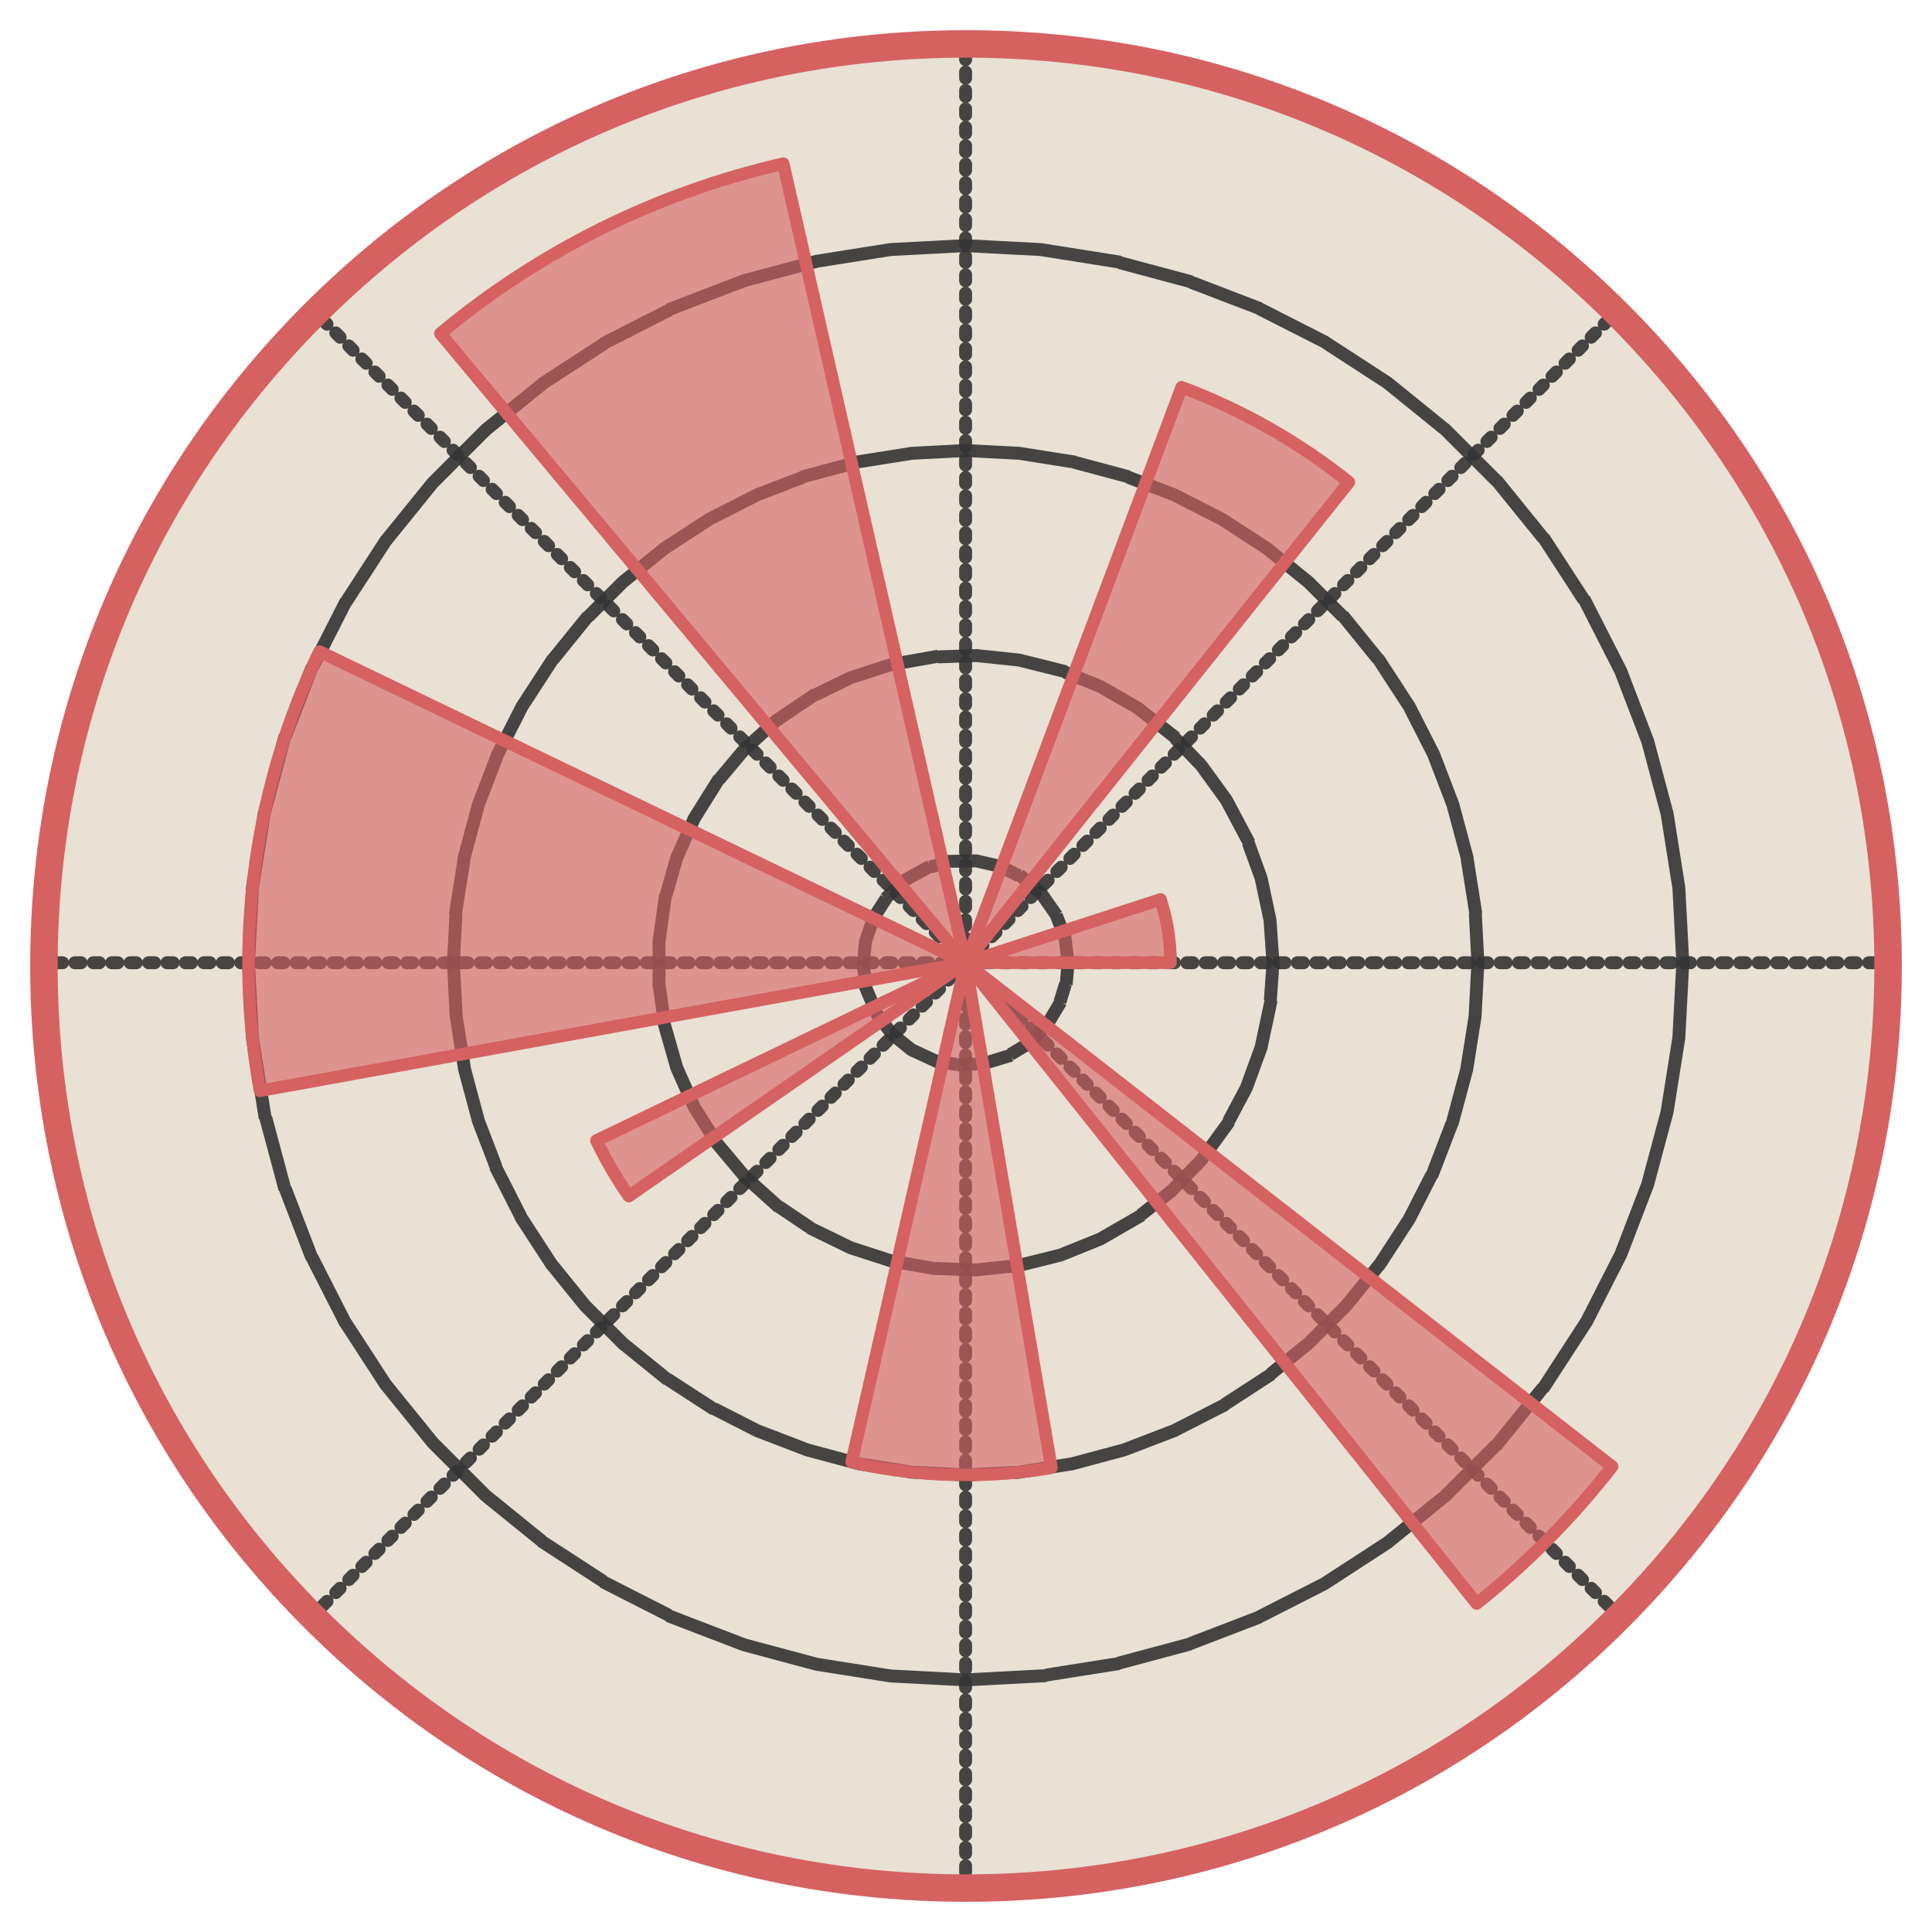
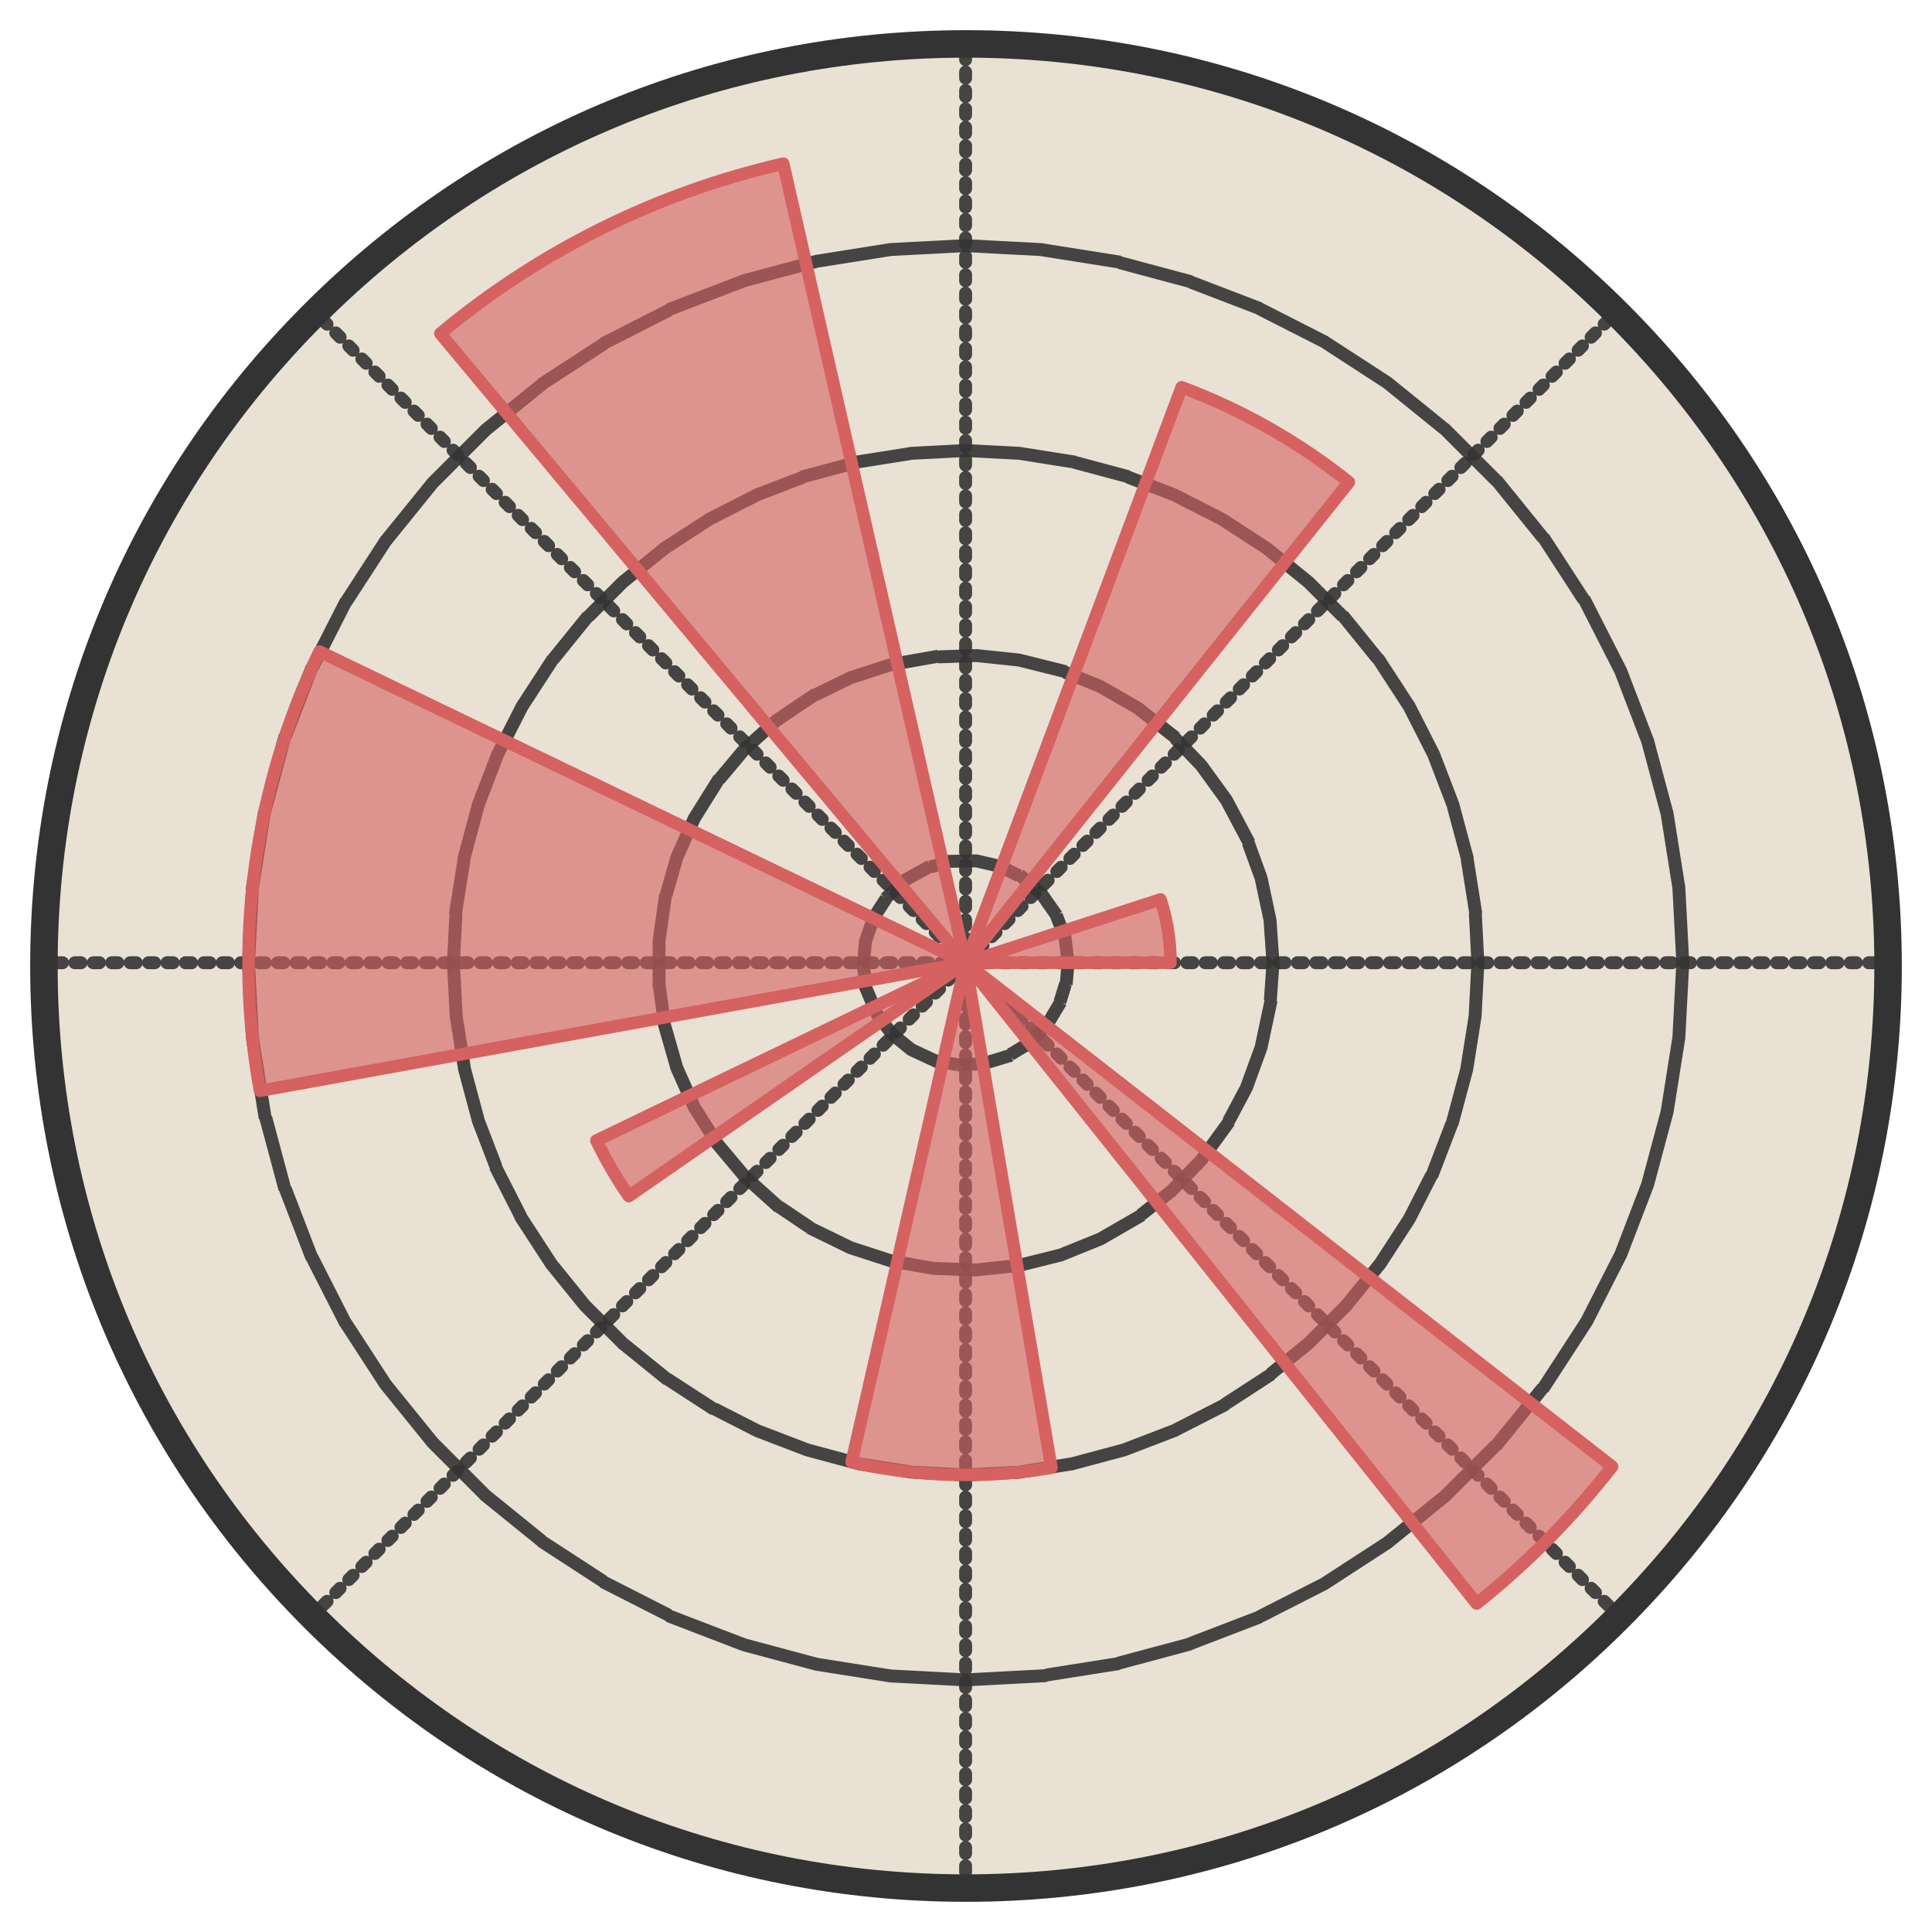
<svg xmlns="http://www.w3.org/2000/svg" viewBox="0 0 128 128">
  <path fill="#E8E1D4" d="M63.975 125.09c-16.317 0-31.658-6.355-43.197-17.893S2.885 80.318 2.885 64 9.24 32.341 20.778 20.803 47.657 2.91 63.975 2.91s31.659 6.355 43.198 17.893S125.065 47.682 125.065 64s-6.355 31.659-17.893 43.198-26.879 17.892-43.197 17.892z" />
  <path fill="none" stroke="#333333" stroke-dasharray=".407,.814" stroke-linecap="round" stroke-linejoin="round" stroke-miterlimit="7.976" stroke-width=".856" d="M63.974 63.784h61.09m-61.09 0 43.197-43.196M63.974 63.784V2.694m0 61.09L20.778 20.588m43.196 43.196H2.884m61.09 0-43.196 43.197m43.196-43.197v61.09m0-61.09 43.197 43.197" opacity=".9" />
  <g fill="none" stroke="#333333" stroke-dasharray=".407,.814" stroke-linecap="square" stroke-linejoin="round" stroke-miterlimit="199.409" stroke-width=".856">
    <path d="m70.764 63.784-.202-1.643-.593-1.543-.949-1.355-1.25-1.085-1.474-.751-1.61-.373-1.654.03-1.599.429-1.447.801-1.209 1.128-.9 1.388-.539 1.565-.145 1.649.259 1.634.646 1.523.994 1.321 1.286 1.041 1.5.698 1.623.316 1.653-.086 1.582-.484 1.418-.852 1.17-1.17.851-1.417.484-1.582.105-1.182h0" opacity=".9" />
    <path d="m84.339 63.784-.198-2.833-.59-2.779-.973-2.669-1.333-2.509-1.67-2.299-1.973-2.044-2.238-1.75-2.461-1.42-2.633-1.064-2.758-.688-2.825-.297-2.84.099-2.797.494-2.702.877-2.554 1.246-2.356 1.588-2.111 1.901-1.826 2.177-1.506 2.408-1.155 2.596-.782 2.73-.396 2.814v2.842l.396 2.814.782 2.73 1.155 2.596 1.506 2.408 1.826 2.177 2.111 1.902 2.356 1.588 2.554 1.245 2.702.877 2.798.494 2.84.1 2.824-.298 2.758-.687 2.633-1.065 2.461-1.42 2.238-1.75 1.973-2.044 1.67-2.299 1.333-2.51.972-2.668.591-2.779.198-2.83h0" opacity=".9" />
    <path d="m97.914 63.784-.185-3.548-.555-3.509-.92-3.43-1.272-3.317-1.613-3.166-1.935-2.978-2.236-2.762-2.512-2.511-2.761-2.236-2.979-1.935-3.165-1.613-3.317-1.273-3.43-.919-3.51-.555-3.548-.185-3.548.185-3.508.555-3.43.92-3.318 1.272-3.165 1.613-2.979 1.935-2.761 2.236-2.512 2.511-2.236 2.762-1.935 2.978-1.613 3.166-1.273 3.317-.919 3.43-.555 3.509-.185 3.548.185 3.548.555 3.509.92 3.43 1.272 3.317 1.613 3.166 1.935 2.978 2.236 2.762 2.512 2.511 2.761 2.236 2.979 1.935 3.165 1.614 3.317 1.272 3.43.92 3.51.555 3.547.185 3.549-.185 3.508-.556 3.43-.919 3.318-1.272 3.165-1.614 2.979-1.935 2.761-2.236 2.512-2.511 2.236-2.762 1.935-2.978 1.613-3.166 1.272-3.317.92-3.43.555-3.509.185-3.548h0" opacity=".9" />
    <path d="m111.489 63.784-.26-4.966-.78-4.911-1.286-4.804-1.782-4.642-2.257-4.432-2.709-4.171-3.13-3.866-3.516-3.517-3.866-3.13-4.171-2.709L83.3 20.38l-4.642-1.781-4.804-1.287-4.912-.779-4.966-.26-4.966.26-4.91.779-4.805 1.287-4.642 1.781-4.432 2.257-4.17 2.71-3.867 3.13-3.517 3.516-3.13 3.866-2.708 4.17-2.257 4.433-1.782 4.642-1.287 4.804-.778 4.911-.261 4.966.26 4.966.779 4.911 1.287 4.805 1.782 4.642 2.257 4.431 2.709 4.171 3.13 3.866 3.516 3.517 3.866 3.13 4.171 2.709 4.432 2.257 4.642 1.781 4.804 1.288 4.911.778 4.966.26 4.966-.26 4.912-.778 4.804-1.288 4.642-1.781 4.432-2.257 4.17-2.71 3.867-3.129 3.516-3.517 3.13-3.866 2.71-4.17 2.256-4.432 1.782-4.642 1.287-4.805.778-4.91.261-4.967h0" opacity=".9" />
  </g>
-   <path fill="#D66161" d="M64 126c-16.56 0-32.13-6.449-43.84-18.159S2 80.561 2 64s6.449-32.13 18.159-43.841S47.439 2 64 2s32.131 6.449 43.841 18.159S126 47.439 126 64s-6.449 32.131-18.159 43.841S80.561 126 64 126zM64 3.82c-16.074 0-31.187 6.26-42.553 17.626C10.08 32.813 3.82 47.925 3.82 64c0 16.075 6.26 31.188 17.626 42.554S47.925 124.18 64 124.18c16.075 0 31.188-6.26 42.554-17.626S124.18 80.075 124.18 64c0-16.075-6.26-31.187-17.626-42.554C95.187 10.08 80.075 3.82 64 3.82z" />
+   <path fill="#333333" d="M64 126c-16.56 0-32.13-6.449-43.84-18.159S2 80.561 2 64s6.449-32.13 18.159-43.841S47.439 2 64 2s32.131 6.449 43.841 18.159S126 47.439 126 64s-6.449 32.131-18.159 43.841S80.561 126 64 126zM64 3.82c-16.074 0-31.187 6.26-42.553 17.626C10.08 32.813 3.82 47.925 3.82 64c0 16.075 6.26 31.188 17.626 42.554S47.925 124.18 64 124.18c16.075 0 31.188-6.26 42.554-17.626S124.18 80.075 124.18 64c0-16.075-6.26-31.187-17.626-42.554C95.187 10.08 80.075 3.82 64 3.82z" />
  <path fill="#D66161" d="m63.975 63.784.129-.042.129-.042.129-.042.129-.042.129-.042.129-.042.129-.042.129-.042.129-.042.129-.042.129-.042.129-.042.129-.042.129-.042.129-.042.129-.042.129-.042.129-.042.129-.042.129-.042.129-.042.129-.042.129-.042.129-.042.129-.042.129-.042.129-.042.129-.042.129-.042.129-.042.129-.042.129-.042.129-.042.129-.042.129-.042.129-.042.129-.042.129-.042.129-.042.129-.042.129-.042.129-.042.129-.042.129-.042.129-.042.129-.042.129-.042.129-.042.129-.042.129-.042.129-.042.129-.042.129-.042.129-.042.129-.042.129-.042.129-.042.129-.042.129-.042.129-.042.129-.042.129-.042.129-.042.129-.042.129-.042.129-.042.129-.042.129-.042.129-.042.129-.042.129-.042.129-.042.129-.042.129-.042.129-.042.129-.042.129-.042.129-.042.129-.042.129-.042.129-.042.129-.042.129-.042.129-.042.129-.042.129-.042.129-.042.129-.042.129-.042.129-.042.129-.042.129-.042.129-.042.129-.042.129-.042.129-.042.129-.042.129-.042.129-.042.129-.042.025.046.013.041.013.041.013.041.013.041.013.041.012.041.012.041.011.039.012.041.012.041.012.041.012.041.011.041.011.041.011.041.011.041.011.041.011.041.011.041.011.041.01.041.01.041.01.041.01.041.01.041.01.042.01.042.009.042.009.042.009.042.009.042.009.042.009.042.009.042.009.042.009.042.008.042.008.042.008.042.008.042.008.042.008.042.007.042.007.042.007.042.007.042.007.042.007.042.007.042.007.042.007.042.006.042.006.042.006.042.006.042.006.042.006.042.006.042.005.042.005.042.005.042.005.042.005.042.005.042.005.042.005.042.004.042.004.042.004.042.004.042.004.042.004.042.004.043.003.043.003.043.003.043.003.043.003.043.003.043.003.043.003.043.002.043.002.043.002.043.002.043.002.043.002.043.002.043.001.043.001.043.001.043.001.043.001.043.001.043.001.043v.172H64.11l-.135-.004z" opacity=".6" />
  <path fill="#D66161" d="m63.975 63.784.143-.381.143-.381.143-.381.143-.381.143-.381.143-.381.143-.381.143-.381.143-.381.143-.381.143-.381.143-.381.143-.381.143-.381.143-.381.143-.381.143-.381.143-.381.143-.381.143-.381.143-.381.143-.381.143-.381.143-.381.143-.381.143-.381.143-.381.143-.381.143-.381.143-.381.143-.381.143-.381.143-.381.143-.381.143-.381.143-.381.143-.381.143-.381.143-.381.143-.381.143-.381.143-.381.143-.381.143-.381.143-.381.143-.381.143-.381.143-.381.143-.381.143-.381.143-.381.143-.381.143-.381.143-.381.143-.381.143-.381.143-.381.143-.381.143-.381.143-.381.143-.381.143-.381.143-.381.143-.381.143-.381.143-.381.143-.381.143-.381.143-.381.143-.381.143-.381.143-.381.143-.381.143-.381.143-.381.143-.381.143-.381.143-.381.143-.381.143-.381.143-.381.143-.381.143-.381.143-.381.143-.381.143-.381.143-.381.143-.381.143-.381.143-.381.143-.381.143-.381.143-.381.143-.381.143-.381.143-.381.143-.381.154-.411.143-.381.143-.381.12.045.12.046.119.046.119.046.119.047.119.047.119.047.119.048.119.048.118.049.118.049.118.049.118.05.118.05.118.05.117.051.117.051.117.051.117.052.117.052.117.053.116.053.116.053.116.054.116.054.116.054.116.055.115.055.115.055.115.056.115.056.115.057.115.057.114.057.114.058.114.058.114.058.114.059.113.059.113.059.113.06.113.06.113.061.113.061.112.061.112.062.112.062.112.062.112.063.111.063.111.063.111.064.111.064.111.064.11.065.11.065.11.065.11.066.11.066.109.066.109.067.109.067.109.067.108.068.108.068.108.068.108.069.108.069.107.069.107.07.107.07.107.071.107.071.106.071.106.072.106.072.106.072.105.073.105.073.105.073.105.074.104.074.104.074.104.074.104.075.104.075.103.075.103.076.103.076.103.076.102.077.102.077.102.077.102.078.101.078.101.078.101.079.101.079.1.079.1.08-.254.318-.254.318-.254.318-.254.318-.254.318-.254.318-.254.318-.254.318-.254.318-.254.318-.254.318-.254.318-.254.318-.252.324-.254.318-.254.318-.254.318-.254.318-.254.318-.253.32-.254.318-.254.318-.254.318-.254.318-.254.318-.254.318-.254.318-.254.318-.254.318-.254.318-.254.318-.254.318-.254.318-.254.318-.254.318-.254.318-.254.318-.254.318-.254.318-.254.318-.254.318-.254.318-.254.318-.254.318-.254.318-.254.318-.254.318-.254.318-.254.318-.254.318-.254.318-.252.332-.254.318-.254.318-.254.318-.254.318-.254.318-.254.32-.254.318-.254.318-.254.318-.254.318-.254.318-.254.318-.254.318-.254.318-.254.318-.254.318-.254.318-.254.318-.254.318-.254.318-.254.318-.254.318-.254.318-.254.318-.254.318-.254.318-.254.318-.254.318-.252.328-.254.318-.254.318-.254.318-.254.318-.254.318-.254.318-.254.318-.254.318-.254.318-.254.318-.254.318-.254.318-.254.318-.254.318-.254.318-.254.318-.254.318-.254.318-.253.326z" opacity=".6" />
  <path fill="#D66161" d="m63.975 63.784-.348-.417-.348-.417-.348-.417-.348-.417-.348-.417-.348-.417-.348-.417-.348-.417-.348-.417-.348-.417-.348-.417-.348-.417-.348-.417-.348-.417-.348-.417-.348-.417-.348-.417-.348-.417-.348-.417-.348-.417-.348-.417-.348-.417-.348-.417-.348-.417-.348-.417-.348-.417-.348-.417-.348-.417-.348-.417-.348-.417-.348-.417-.348-.417-.348-.417-.348-.417-.348-.417-.348-.417-.348-.417-.348-.417-.348-.417-.348-.417-.348-.417-.348-.417-.348-.417-.348-.417-.348-.417-.348-.417-.348-.417-.348-.417-.348-.417-.348-.417-.348-.417-.348-.417-.348-.417-.348-.417-.348-.417-.348-.417-.348-.417-.348-.417-.348-.417-.348-.417-.348-.417-.348-.417-.348-.417-.348-.417-.348-.417-.348-.417-.348-.417-.348-.417-.348-.417-.348-.417-.348-.417-.348-.417-.348-.417-.348-.417-.348-.417-.348-.417-.348-.417-.348-.417-.348-.417-.348-.417-.348-.417-.348-.417-.348-.417-.348-.417-.348-.417-.348-.417-.348-.417-.348-.417-.348-.417-.348-.417-.348-.417-.348-.417-.348-.417-.349-.403-.348-.417-.348-.417-.348-.417-.348-.417-.348-.417-.348-.417.197-.164.198-.163.198-.162.199-.161.2-.16.201-.159.201-.158.202-.157.203-.156.204-.155.204-.154.205-.153.206-.152.206-.151.207-.15.208-.149.209-.148.209-.147.21-.146.211-.145.211-.144.212-.143.213-.142.213-.141.214-.14.215-.139.215-.138.216-.137.217-.136.217-.135.218-.134.219-.133.219-.132.22-.131.22-.13.221-.129.222-.128.222-.127.223-.126.223-.125.224-.124.225-.123.225-.122.226-.121.226-.12.227-.118.227-.117.228-.116.228-.115.229-.114.23-.113.23-.112.231-.111.231-.11.232-.109.232-.108.233-.107.233-.105.234-.104.234-.103.235-.102.235-.101.236-.1.236-.099.237-.098.237-.097.237-.095.238-.094.238-.093.239-.092.239-.091.24-.09.24-.089.24-.088.241-.086.241-.085.242-.084.242-.083.242-.082.243-.081.243-.08.244-.078.244-.077.244-.076.245-.075.245-.074.245-.073.246-.072.246-.07.246-.069.247-.068.247-.067.247-.066.248-.065.248-.063.248-.062.249-.061.249-.06.249-.059.249-.058.121.529.121.529.121.529.121.529.121.529.121.529.121.529.121.529.121.529.121.529.121.529.121.529.121.529.121.529.121.529.121.529.121.529.121.529.121.529.121.529.121.529.121.529.121.529.121.529.121.529.121.529.121.529.121.529.121.529.121.529.121.529.121.529.121.529.113.543.121.529.121.529.121.529.121.529.121.529.121.529.121.529.121.529.121.529.121.529.121.529.121.529.121.529.121.529.121.529.121.529.121.529.121.529.121.529.121.529.121.529.121.529.121.529.121.529.121.529.121.529.121.529.121.529.121.529.121.529.121.529.121.529.121.529.121.529.121.529.121.529.121.529.121.529.121.529.121.529.121.529.121.529.121.529.121.529.121.529.121.529.121.529.121.529.121.529.121.529.121.529.121.529.121.529.121.529.121.529.121.529.121.529.121.529.121.529.121.529.121.529.121.529.121.529.121.529.121.529.11.556z" opacity=".6" />
  <path fill="#D66161" d="m63.975 63.784-.468.085-.468.085-.468.085-.468.085-.468.085-.468.085-.468.085-.468.085-.468.085-.463.083-.468.085-.468.085-.468.085-.468.085-.468.085-.468.085-.468.085-.468.085-.468.085-.468.085-.468.085-.462.083-.468.085-.468.085-.468.085-.466.085-.468.085-.468.085-.468.085-.468.085-.468.085-.468.085-.468.085-.468.085-.468.085-.468.085-.468.085-.468.085-.468.085-.468.085-.468.085-.468.085-.468.085-.468.085-.468.085-.468.085-.468.085-.468.085-.468.085-.456.081-.468.085-.468.085-.468.085-.468.085-.468.085-.468.085-.468.085-.468.085-.468.085-.468.085-.468.085-.468.085-.468.085-.468.085-.468.085-.468.085-.468.085-.468.085-.468.085-.468.085-.468.085-.468.085-.468.085-.468.085-.468.085-.468.085-.468.085-.468.085-.468.085-.468.085-.468.085-.468.085-.468.085-.468.085-.468.085-.45.079-.468.085-.468.085-.468.085-.466.085-.468.085-.468.085-.468.085-.468.085-.468.085-.468.085-.468.085-.468.085-.468.085-.468.085-.052-.294-.051-.294-.049-.295-.047-.295-.045-.295-.038-.297-.041-.296-.039-.296-.038-.296-.036-.296-.034-.297-.032-.297-.03-.297-.028-.297-.026-.297-.024-.298-.023-.298-.021-.298-.019-.298-.017-.298-.015-.298-.013-.298-.011-.298-.009-.298-.008-.298-.006-.298-.004-.299-.002-.299v-.299l.002-.299.004-.299.005-.298.007-.298.009-.298.011-.298.013-.298.015-.298.017-.298.019-.298.02-.298.022-.298.024-.298.026-.297.028-.297.03-.297.032-.297.034-.297.035-.296.037-.296.039-.296.041-.296.043-.295.045-.295.047-.295.048-.295.05-.294.052-.294.054-.294.056-.293.058-.293.059-.293.061-.292.063-.292.065-.291.067-.291.069-.291.07-.29.072-.29.074-.289.076-.289.078-.288.08-.288.081-.287.083-.287.085-.286.087-.286.089-.285.09-.285.092-.284.094-.283.096-.283.097-.282.099-.282.101-.281.103-.28.105-.28.106-.279.108-.278.11-.278.112-.277.113-.276.115-.276.117-.275.118-.274.12-.273.122-.273.124-.272.125-.271.127-.27.129-.269.428.206.428.206.428.206.428.206.428.206.428.206.428.206.428.206.428.206.428.206.428.206.428.206.428.206.428.206.428.206.428.206.428.206.428.206.428.206.428.206.428.206.428.206.428.206.428.206.428.206.428.206.428.206.428.206.428.206.428.206.428.206.428.206.428.206.428.206.428.206.428.206.428.206.428.206.428.206.428.206.428.206.428.206.428.206.428.206.428.206.428.206.428.206.428.206.428.206.428.206.428.206.428.206.428.206.428.206.428.206.428.206.428.206.428.206.428.206.428.206.428.206.428.206.428.206.428.206.428.206.428.206.428.206.428.206.428.206.428.206.428.206.428.206.428.206.428.206.428.206.428.206.428.206.428.206.428.206.428.206.428.206.428.206.428.206.428.206.428.206.428.206.428.206.428.206.428.206.428.206.428.206.428.206.428.206.428.206.428.206.428.206.428.206.428.206.428.206.436.223z" opacity=".6" />
  <path fill="#D66161" d="m63.975 63.784-.223.155-.223.155-.223.155-.223.155-.223.155-.223.155-.223.155-.224.151-.223.155-.223.155-.223.155-.223.155-.223.155-.223.155-.223.155-.223.155-.223.155-.223.155-.223.155-.223.155-.223.155-.223.155-.223.155-.223.155-.223.155-.223.155-.223.155-.223.155-.223.155-.223.155-.223.155-.223.155-.223.155-.223.155-.223.155-.223.155-.223.155-.223.155-.223.155-.223.155-.223.155-.223.155-.223.155-.223.155-.223.155-.223.155-.223.155-.223.155-.223.155-.223.155-.223.155-.223.155-.223.155-.223.155-.232.137-.223.155-.223.155-.223.155-.223.155-.223.155-.223.155-.223.155-.223.155-.223.155-.223.155-.223.155-.223.155-.223.155-.223.155-.223.155-.223.155-.223.155-.223.155-.223.155-.223.155-.223.155-.223.155-.223.155-.223.155-.223.155-.223.155-.223.155-.223.155-.223.155-.223.155-.223.155-.223.155-.223.155-.223.155-.223.155-.223.155-.223.155-.223.155-.223.155-.223.155-.223.155-.223.155-.223.155-.231.138-.223.155-.024-.035-.024-.035-.024-.035-.024-.035-.024-.035-.024-.035-.024-.035-.024-.035-.024-.035-.024-.035-.024-.035-.024-.035-.024-.036-.024-.036-.023-.036-.023-.036-.023-.036-.023-.036-.023-.036-.023-.036-.023-.036-.023-.036-.023-.036-.023-.036-.023-.036-.023-.036-.023-.036-.023-.036-.023-.036-.023-.036-.023-.036-.023-.036-.022-.036-.022-.036-.022-.036-.022-.036-.022-.036-.022-.036-.022-.036-.022-.036-.022-.037-.022-.037-.022-.037-.022-.037-.022-.037-.022-.037-.022-.037-.022-.037-.022-.037-.021-.037-.021-.037-.021-.037-.021-.037-.021-.037-.021-.037-.021-.037-.021-.037-.021-.037-.021-.037-.021-.037-.021-.037-.021-.037-.021-.037-.021-.037-.021-.037-.021-.037-.021-.037-.02-.037-.02-.037-.02-.037-.02-.038-.02-.038-.02-.038-.02-.038-.02-.038-.02-.038-.02-.038-.02-.038-.02-.038-.02-.038-.02-.038-.02-.038-.02-.038-.019-.038-.019-.038-.019-.038-.019-.038-.019-.038-.019-.038-.019-.038-.019-.038-.019-.038-.019-.038-.019-.038-.019-.038-.019-.038-.019-.038-.019-.041-.019-.038-.019-.038.245-.118.245-.118.245-.118.245-.118.245-.118.245-.118.245-.118.245-.118.245-.118.245-.118.245-.118.245-.118.245-.118.245-.118.245-.118.245-.118.245-.118.245-.118.245-.118.245-.118.245-.118.245-.118.245-.118.245-.118.245-.118.245-.118.245-.118.245-.118.245-.118.245-.118.245-.118.245-.118.245-.118.245-.118.245-.118.245-.118.245-.118.245-.118.245-.118.245-.118.245-.118.245-.118.245-.118.245-.118.245-.118.245-.118.245-.118.245-.118.245-.118.245-.118.245-.118.245-.118.245-.118.245-.118.245-.118.245-.118.245-.118.245-.118.245-.118.245-.118.245-.118.245-.118.245-.118.245-.118.245-.118.245-.118.245-.118.245-.118.245-.118.245-.118.245-.118.245-.118.245-.118.245-.118.245-.118.245-.118.245-.118.245-.118.245-.118.245-.118.245-.118.245-.118.245-.118.245-.118.245-.118.245-.118.245-.118.245-.118.245-.118.245-.118.245-.118.245-.118.245-.118.245-.118.245-.118.245-.118.245-.118.245-.118.245-.118.208-.098z" opacity=".6" />
  <path fill="#D66161" d="m63.975 63.784.057.335.057.335.057.335.057.335.057.335.057.335.057.335.057.335.057.335.057.335.057.335.057.335.057.335.057.335.057.335.057.335.057.335.057.335.057.335.057.335.057.335.057.335.057.335.057.335.057.335.057.335.057.335.057.335.057.335.057.335.057.335.057.335.057.335.057.335.057.335.057.335.057.335.057.335.057.335.057.335.057.335.057.335.057.335.057.335.057.335.057.335.057.335.057.335.057.335.057.335.057.335.057.335.057.335.057.335.057.335.057.335.057.335.057.335.057.335.057.335.057.335.057.335.057.335.057.335.057.335.057.335.057.335.057.335.057.335.057.335.057.335.057.335.057.335.057.335.057.335.057.335.057.335.057.335.057.335.057.335.057.335.057.335.057.335.057.335.057.335.057.335.057.335.057.335.057.335.057.335.057.335.057.335.057.335.057.335.057.335.057.335.057.335.057.335.057.335.057.335-.131.022-.132.022-.132.021-.132.021-.132.02-.132.019-.132.019-.132.018-.132.018-.132.017-.132.017-.132.016-.132.016-.132.015-.132.015-.132.014-.133.014-.133.013-.133.013-.133.012-.133.012-.133.011-.133.011-.133.01-.133.01-.133.009-.133.009-.133.008-.133.007-.133.007-.133.007-.133.006-.133.005-.133.005-.133.004-.133.004-.133.003-.133.003-.133.002-.133.002-.133.001-.133.001h-.266l-.133-.001-.133-.001-.133-.002-.133-.002-.133-.003-.133-.003-.133-.004-.153-.047-.133-.005-.133-.005-.133-.006-.133-.007-.134-.007-.133-.008-.133-.008-.133-.009-.133-.009-.133-.01-.133-.01-.133-.011-.133-.011-.133-.012-.133-.012-.133-.013-.133-.013-.133-.014-.132-.015-.13-.015-.132-.015-.132-.016-.132-.017-.132-.017-.132-.018-.132-.018-.132-.019-.132-.019-.132-.02-.132-.02-.132-.021-.132-.021-.131-.022-.131-.022-.131-.023-.131-.023-.131-.024-.131-.024-.131-.025-.131-.025-.131-.026-.131-.026-.131-.027-.13-.027-.13-.028-.13-.028-.13-.029-.13-.029.076-.331.076-.331.076-.331.076-.331.076-.331.076-.331.076-.331.076-.331.076-.331.076-.331.076-.331.076-.331.076-.331.076-.331.076-.331.076-.331.076-.331.076-.331.076-.331.076-.331.076-.331.076-.331.076-.331.076-.331.076-.331.076-.331.076-.331.076-.331.076-.331.076-.331.076-.331.076-.331.076-.331.076-.331.076-.331.076-.331.076-.331.076-.331.076-.331.076-.331.076-.331.076-.331.076-.331.076-.331.076-.331.076-.331.076-.331.076-.331.076-.331.076-.331.076-.331.076-.331.076-.331.076-.331.076-.331.076-.331.076-.331.076-.331.076-.331.076-.331.076-.331.076-.331.076-.331.076-.331.076-.331.076-.331.076-.331.076-.331.076-.331.076-.331.076-.331.076-.331.076-.331.076-.331.076-.331.076-.331.076-.331.076-.331.076-.331.076-.331.076-.331.076-.331.076-.331.076-.331.076-.331.076-.331.076-.331.076-.331.076-.331.076-.331.076-.331.076-.331.076-.331.076-.331.076-.331.076-.331.076-.331.076-.331.076-.331.027-.318z" opacity=".6" />
  <path fill="#D66161" d="m63.975 63.784.428.334.428.334.428.334.428.334.428.334.428.334.428.334.428.334.428.334.428.334.428.334.428.334.428.334.428.334.433.33.428.334.428.334.428.334.428.334.428.334.428.334.428.334.428.334.428.334.428.334.428.334.428.334.428.334.428.334.428.334.428.334.428.334.428.334.428.334.428.334.428.334.428.334.428.334.428.334.428.334.428.334.428.334.428.334.428.334.428.334.428.334.428.334.428.334.428.334.428.334.428.334.428.334.428.334.428.334.428.334.428.334.428.334.428.334.428.334.428.334.428.334.428.334.428.334.428.334.428.334.428.334.428.334.428.334.428.334.428.334.428.334.428.334.428.334.428.334.428.334.428.334.428.334.428.334.428.334.428.334.428.334.428.334.428.334.428.334.428.334.428.334.428.334.428.334.428.334.428.334.428.334.428.334.428.334.428.334.428.334.428.334.428.334.428.334.428.334.428.334-.079.101-.079.101-.079.1-.079.1-.08.1-.08.1-.08.1-.08.1-.081.099-.081.099-.081.099-.081.099-.082.099-.082.098-.082.098-.082.098-.083.098-.083.098-.083.097-.083.097-.083.097-.084.097-.084.097-.084.096-.084.096-.085.096-.085.096-.085.096-.085.095-.085.095-.086.095-.086.095-.086.095-.086.094-.087.094-.087.094-.087.094-.087.094-.087.093-.088.093-.088.093-.088.093-.088.093-.089.092-.089.092-.089.092-.089.092-.089.092-.09.091-.09.091-.09.091-.09.091-.09.09-.091.09-.091.09-.091.09-.091.09-.092.089-.092.089-.092.089-.092.089-.092.089-.093.088-.093.088-.093.088-.093.088-.093.087-.094.087-.094.087-.094.087-.094.087-.094.086-.068.066-.095.086-.095.086-.095.085-.095.085-.096.085-.096.085-.096.084-.096.084-.096.084-.097.084-.097.084-.097.083-.097.083-.097.083-.098.083-.098.082-.098.082-.098.082-.098.082-.099.082-.099.081-.099.081-.099.081-.099.081-.1.08-.1.08-.1.08-.339-.425-.338-.424-.339-.425-.339-.425-.339-.425-.339-.425-.339-.425-.339-.425-.339-.425-.339-.425-.339-.425-.339-.425-.339-.425-.339-.425-.339-.425-.339-.425-.339-.425-.339-.425-.339-.425-.339-.425-.339-.425-.339-.425-.339-.425-.339-.425-.339-.425-.33-.414-.339-.425-.339-.425-.339-.425-.339-.425-.339-.425-.339-.425-.339-.425-.339-.425-.339-.425-.339-.425-.339-.425-.339-.425-.339-.425-.339-.425-.339-.425-.339-.425-.339-.425-.339-.425-.339-.425-.339-.425-.339-.425-.339-.425-.339-.425-.339-.425-.339-.425-.339-.425-.339-.425-.339-.425-.339-.425-.339-.425-.339-.425-.339-.425-.339-.425-.339-.425-.339-.425-.339-.425-.339-.425-.339-.425-.339-.425-.339-.425-.339-.425-.339-.425-.339-.425-.339-.425-.339-.425-.339-.425-.339-.425-.339-.425-.339-.425-.339-.425-.339-.425-.339-.425-.339-.425-.339-.425-.339-.425-.339-.425-.339-.425-.339-.425-.339-.425-.339-.425-.339-.425-.339-.425-.339-.425-.339-.425-.339-.425-.339-.425-.339-.425-.339-.425-.339-.425-.339-.425-.339-.425-.339-.425-.339-.425-.307-.391z" opacity=".6" />
  <path fill="#D66161" d="m77.551 64.198-13.576-.001a.414.414 0 0 1-.128-.806l12.912-4.194a.413.413 0 0 1 .521.265c.455 1.398.685 2.853.684 4.323a.413.413 0 0 1-.413.413zm-10.965-.828h10.545a13.114 13.114 0 0 0-.516-3.258L66.586 63.37z" />
  <path fill="#D66161" d="M63.975 64.197a.414.414 0 0 1-.387-.558L77.899 25.51a.412.412 0 0 1 .532-.242 41 41 0 0 1 11.196 6.351.414.414 0 0 1 .066.581L64.298 64.041a.415.415 0 0 1-.323.156zm14.552-38.008L65.28 61.484l23.507-29.475a40.163 40.163 0 0 0-10.26-5.82z" />
  <path fill="#D66161" d="M63.975 64.197a.415.415 0 0 1-.317-.148L28.857 22.364a.412.412 0 0 1 .052-.582A54.784 54.784 0 0 1 51.801 10.44a.414.414 0 0 1 .495.312l12.083 52.941a.415.415 0 0 1-.22.463.444.444 0 0 1-.184.041zM29.757 22.152l33.431 40.044-11.607-50.857a53.967 53.967 0 0 0-21.824 10.813z" />
  <path fill="#D66161" d="M17.224 72.681a.413.413 0 0 1-.406-.339c-1.813-9.884-.401-20.309 3.977-29.355a.414.414 0 0 1 .552-.193l42.808 20.615a.413.413 0 0 1-.106.78l-46.75 8.485a.318.318 0 0 1-.075.007zm4.136-28.96c-4.103 8.678-5.448 18.61-3.801 28.067l45.09-8.183L21.36 43.721z" />
  <path fill="#D66161" d="M41.657 79.659a.42.42 0 0 1-.341-.178 27.673 27.673 0 0 1-2.177-3.738.413.413 0 0 1 .193-.552l24.462-11.78a.413.413 0 0 1 .415.713L41.893 79.586a.414.414 0 0 1-.236.073zm-1.59-3.904a27.058 27.058 0 0 0 1.697 2.913L59.42 66.436l-19.353 9.319z" />
  <path fill="#D66161" d="M63.99 98.132c-2.58 0-5.165-.287-7.66-.857a.415.415 0 0 1-.311-.496l7.552-33.088c.044-.192.223-.354.415-.321a.412.412 0 0 1 .396.344l5.685 33.46a.414.414 0 0 1-.339.477 34.201 34.201 0 0 1-5.738.481zm-7.072-1.574c4 .86 8.22.98 12.264.344l-5.267-30.999-6.997 30.655z" />
  <path fill="#D66161" d="M97.832 106.652a.413.413 0 0 1-.324-.156L63.651 64.041a.413.413 0 0 1 .577-.584l42.833 33.379a.414.414 0 0 1 .072.581 54.697 54.697 0 0 1-9.045 9.146.409.409 0 0 1-.256.089zM66.477 66.258l31.42 39.399a53.985 53.985 0 0 0 8.329-8.423L66.477 66.258z" />
</svg>
